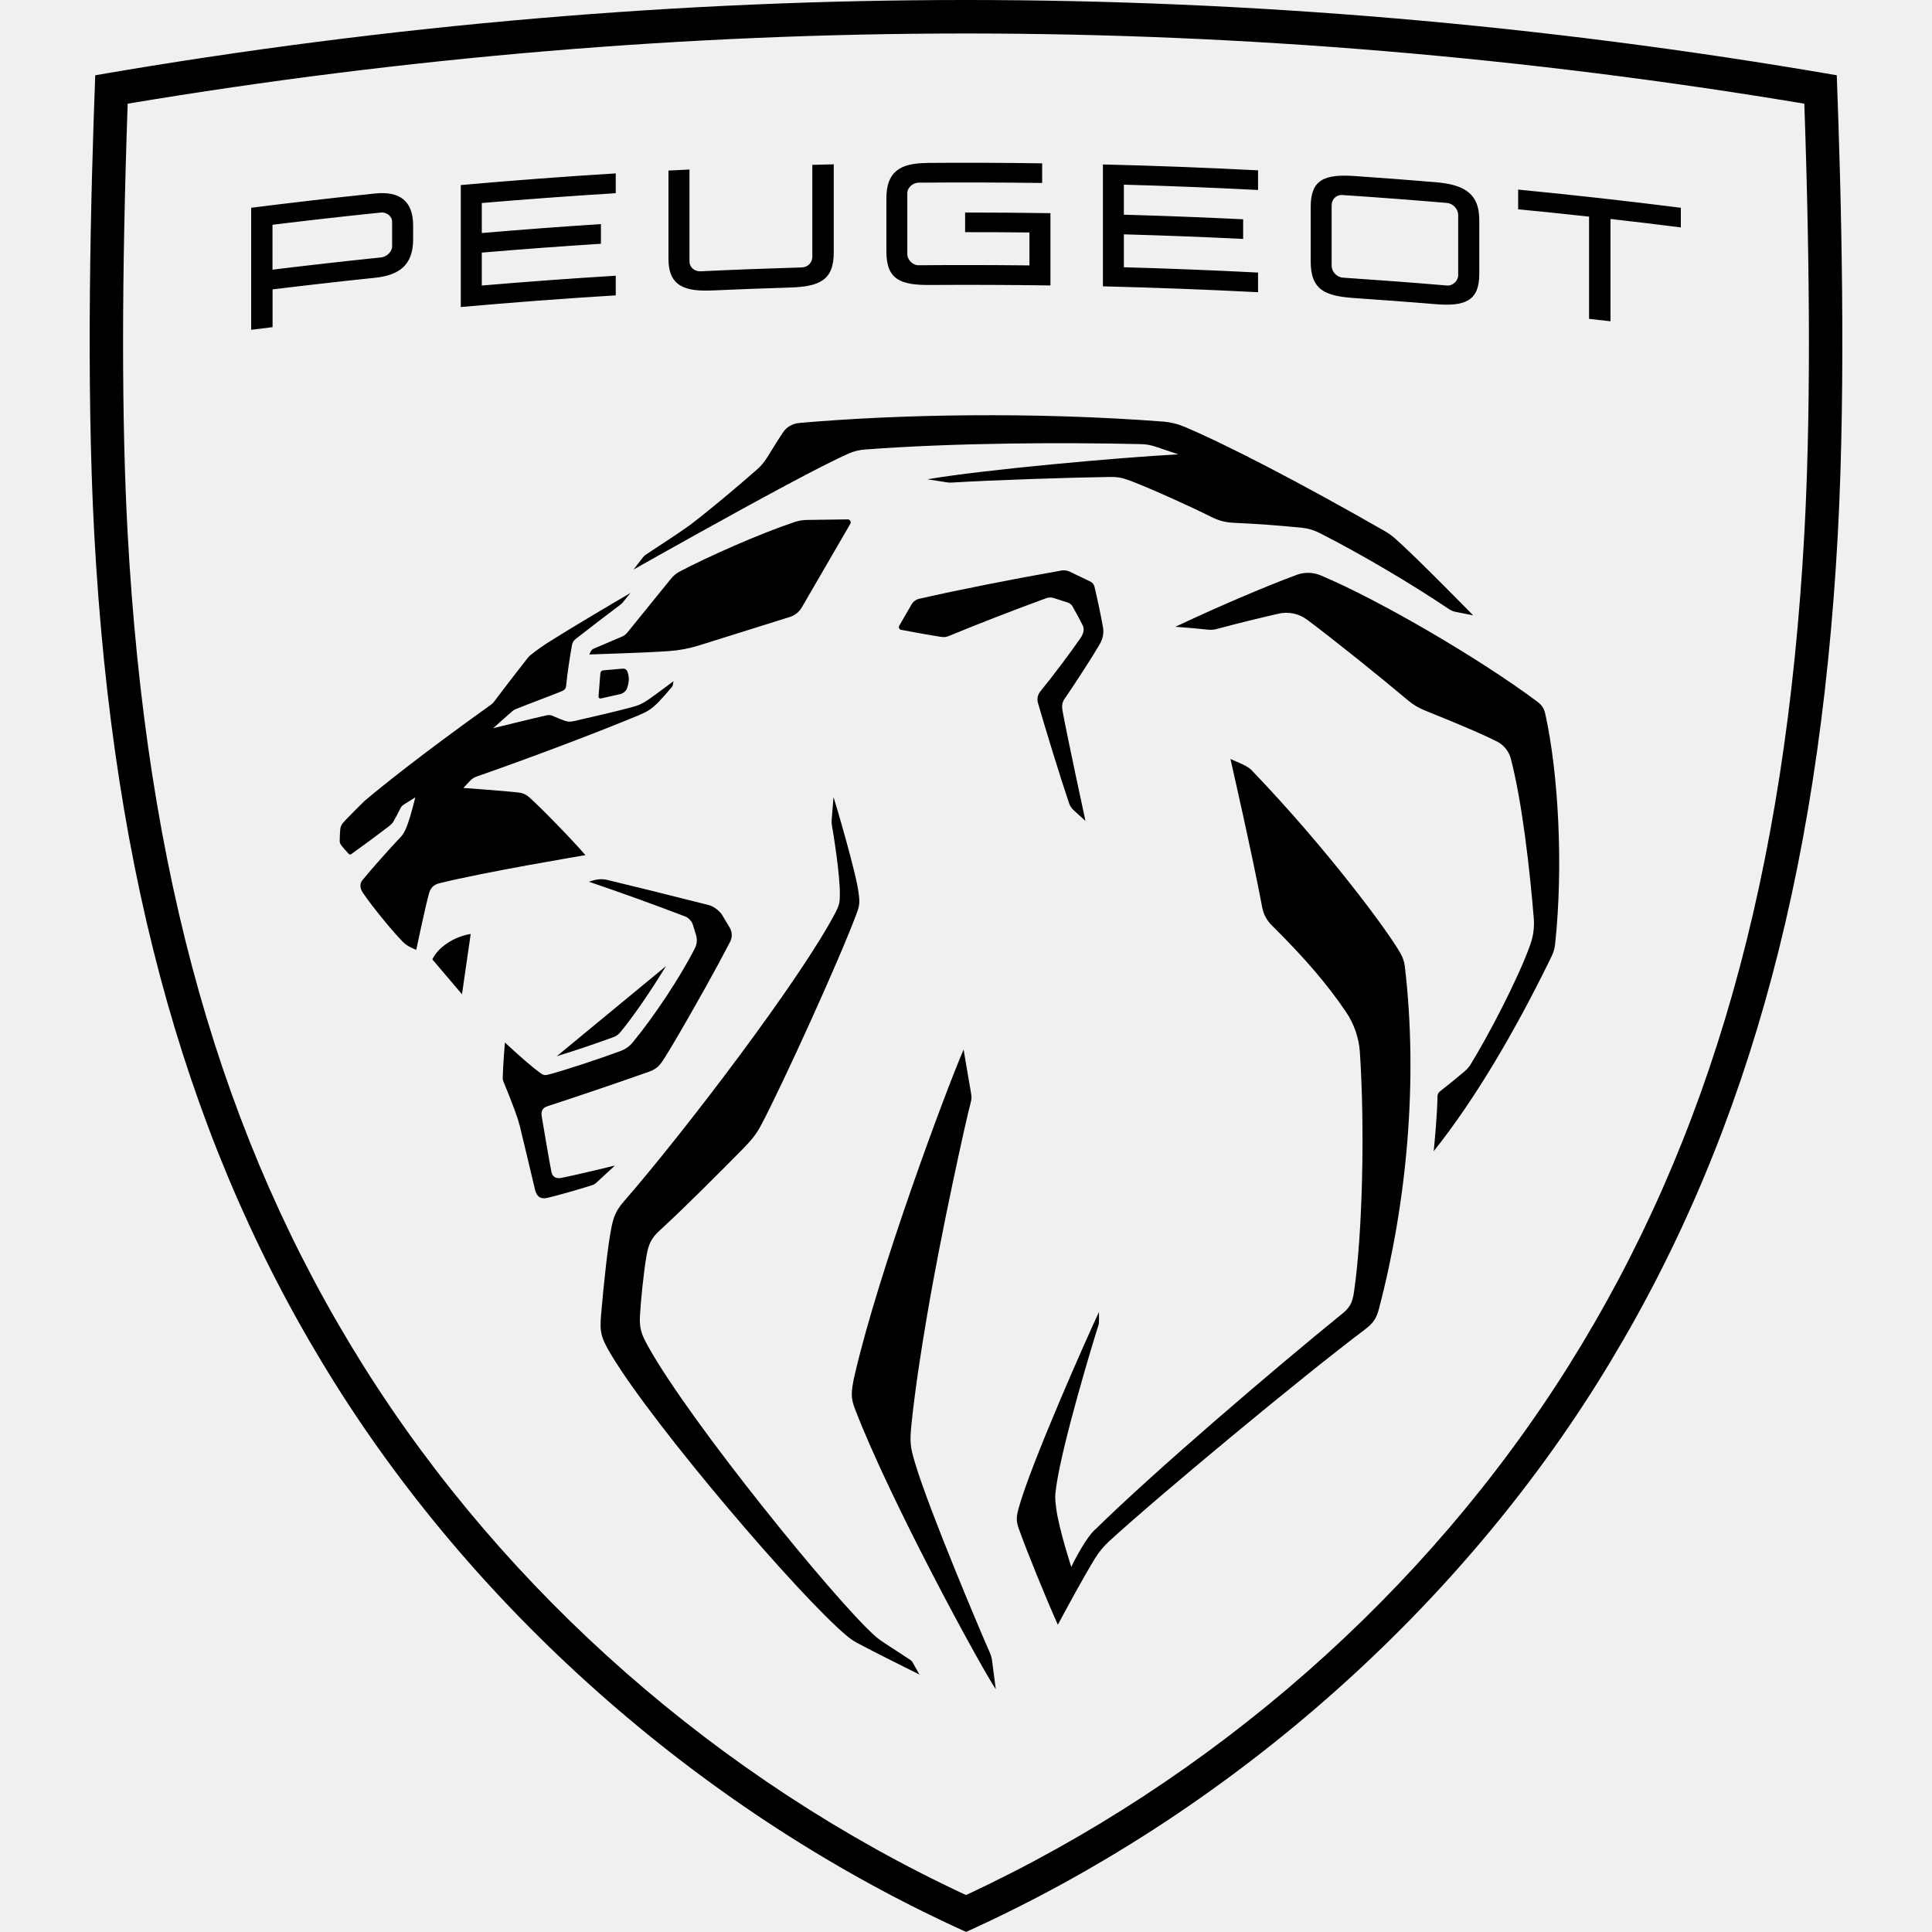
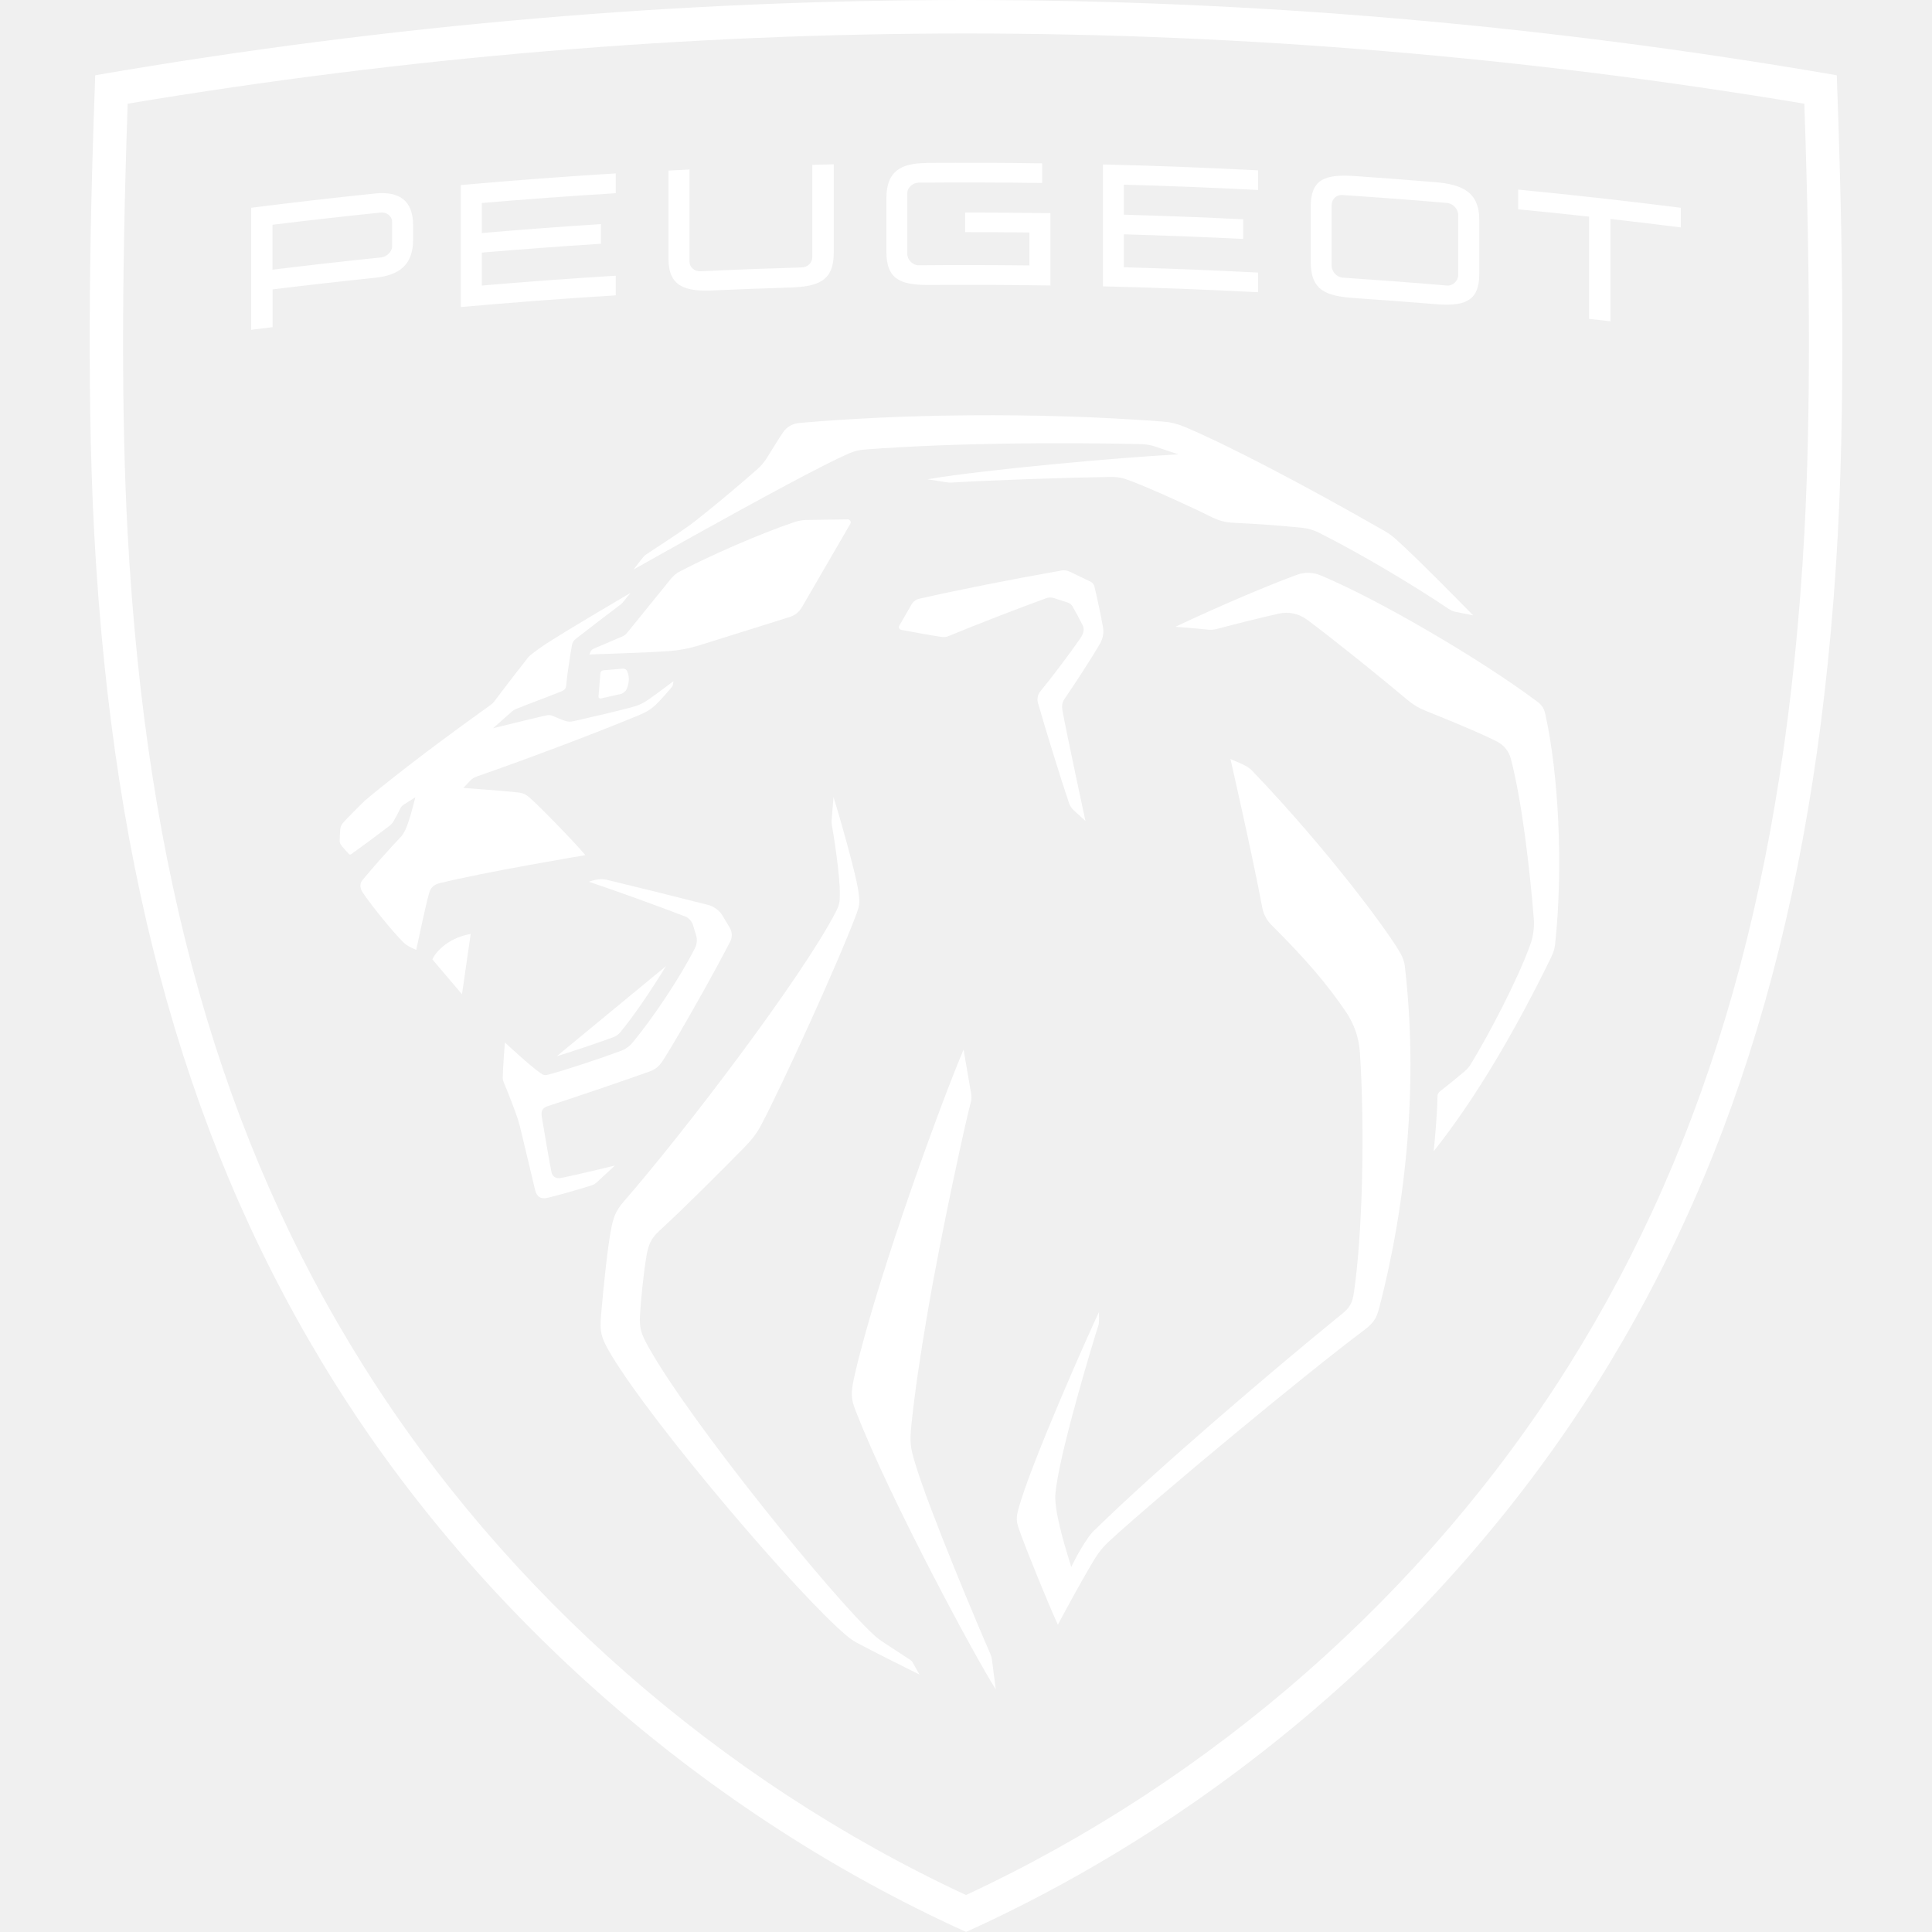
- <svg xmlns="http://www.w3.org/2000/svg" role="img" viewBox="0 0 24 24">
+ <svg xmlns="http://www.w3.org/2000/svg" fill="#fff" role="img" viewBox="0 0 24 24">
  <path d="M12 0c3.499 0 7.131.299 10.817.935.055 1.478.117 3.762.013 5.7-.235 4.322-1.186 7.676-2.994 10.556-1.803 2.872-4.594 5.342-7.835 6.808-3.242-1.467-6.033-3.936-7.836-6.808-1.808-2.88-2.759-6.235-2.994-10.556-.105-1.938-.043-4.223.012-5.7C4.869.299 8.501 0 12 0zm0 .416c-3.449 0-6.951.293-10.414.872-.076 2.192-.076 3.937-.001 5.324.231 4.248 1.162 7.539 2.931 10.357 1.769 2.818 4.421 5.146 7.484 6.572 3.062-1.426 5.715-3.754 7.484-6.572 1.769-2.818 2.7-6.109 2.931-10.357.075-1.388.075-3.132-.001-5.324C18.951.71 15.449.416 12.0.416zM11.97 13.036s.068.405.089.522c.012.067.014.084-.003.149-.048.17-.363 1.59-.538 2.626-.082.477-.153.95-.195 1.355-.023.23-.016.285.045.489.172.577.808 2.083.93 2.358a.329.329 0 0 1 .026.095l.046.355c-.204-.308-1.312-2.346-1.746-3.474-.051-.133-.061-.198-.004-.443.302-1.296 1.121-3.499 1.351-4.032zm-1.615-3.132c.031.091.291.981.311 1.192.016.117.013.149-.028.261-.228.606-.916 2.113-1.181 2.616-.059.111-.115.183-.226.296-.254.258-.739.746-1.039 1.019-.109.099-.139.184-.161.313-.036.206-.071.558-.081.74-.009.16.017.235.106.393.529.945 2.297 3.119 2.8 3.576.036.033.063.055.14.106.074.049.315.206.315.206a.085.085 0 0 1 .024.026l.087.154c-.226-.112-.587-.293-.774-.393a.753.753 0 0 1-.125-.085c-.59-.49-2.396-2.606-2.928-3.49-.133-.221-.146-.292-.128-.501.033-.389.085-.877.13-1.092.027-.129.056-.205.155-.319.753-.865 2.206-2.774 2.629-3.591.047-.092.051-.124.052-.212.003-.253-.078-.746-.099-.87a.238.238 0 0 1-.003-.059l.023-.288zm4.931-.475c.081.038.214.08.273.15.937.978 1.686 1.993 1.836 2.26.029.051.049.103.056.162.168 1.427.024 2.938-.32 4.253-.031.119-.066.179-.18.265-.761.571-2.569 2.072-3.176 2.63a.996.996 0 0 0-.172.209c-.153.251-.342.601-.462.825-.123-.27-.392-.927-.485-1.193-.03-.087-.035-.132-.004-.248.15-.551.862-2.154 1-2.444-.002.037.006.135-.008.169-.062.19-.445 1.453-.523 2-.017.122-.016.155 0 .274.034.256.187.725.187.725.017-.041.189-.384.309-.477.709-.698 2.197-1.972 3.05-2.664.096-.078.132-.13.153-.277.106-.725.136-2.027.073-2.975a1.012 1.012 0 0 0-.171-.5c-.231-.342-.507-.665-.926-1.081a.415.415 0 0 1-.116-.219c-.122-.652-.395-1.845-.395-1.845zm-7.92 1.509a.331.331 0 0 1 .179-.007c.267.064.832.203 1.259.312.06.015.135.071.167.124l.093.155a.182.182 0 0 1 .006.177 21.795 21.795 0 0 1-.305.565l-.089.158c-.163.29-.325.569-.418.716-.061.097-.095.14-.203.178-.42.148-.942.325-1.252.425-.063.021-.085.059-.073.13.022.128.094.564.121.691.01.047.048.084.117.071.183-.035.671-.154.671-.154s-.144.133-.23.212a.146.146 0 0 1-.054.032c-.133.044-.458.136-.559.158-.079.017-.129-.014-.15-.103 0 0-.139-.59-.189-.791a1.552 1.552 0 0 0-.025-.087c-.037-.116-.128-.344-.178-.464a.108.108 0 0 1-.009-.044c.002-.137.027-.442.027-.442s.299.28.444.382c.033.023.052.028.092.018.199-.051.655-.202.906-.296a.347.347 0 0 0 .146-.105c.259-.314.585-.801.772-1.169a.219.219 0 0 0 .015-.163l-.041-.133c-.012-.039-.053-.083-.091-.098a34.025 34.025 0 0 0-1.2-.433l.049-.015zm8.742-3.797a.407.407 0 0 1 .299.007c.741.311 1.987 1.044 2.679 1.56.067.05.093.084.111.165.163.74.224 1.885.122 2.848-.007.069-.021.111-.057.185-.439.898-.933 1.743-1.452 2.395.008-.081.045-.462.047-.683a.076.076 0 0 1 .03-.06 9.058 9.058 0 0 0 .304-.247c.036-.032.057-.055.076-.086.212-.343.59-1.06.743-1.491a.787.787 0 0 0 .043-.328c-.049-.601-.143-1.434-.284-1.978a.334.334 0 0 0-.17-.215c-.121-.062-.359-.171-.9-.388a.763.763 0 0 1-.207-.124c-.355-.298-.91-.746-1.255-1.003a.43.43 0 0 0-.353-.075 21.499 21.499 0 0 0-.752.186c-.061.017-.085.018-.149.011-.101-.012-.301-.028-.382-.034.587-.276 1.152-.514 1.506-.644zM8.274 12c-.184.302-.403.624-.569.824a.199.199 0 0 1-.083.059 14.149 14.149 0 0 1-.706.238l1.359-1.121zm-2.427-.397l-.108.748-.368-.433c.067-.145.263-.283.477-.316zm-.687-1.699l-.133.084c-.033.021-.042.03-.056.059a2.697 2.697 0 0 1-.086.162c-.009.016-.034.04-.047.05a16.611 16.611 0 0 1-.477.353c-.009.006-.02.004-.028-.004-.017-.017-.086-.095-.098-.114a.082.082 0 0 1-.015-.049 2.033 2.033 0 0 1 .006-.134c.004-.051.018-.075.081-.139.069-.072.145-.147.224-.225.195-.164.686-.563 1.564-1.19a.193.193 0 0 0 .044-.042c.092-.124.354-.464.419-.545a.193.193 0 0 1 .031-.031 2.485 2.485 0 0 1 .26-.183c.244-.154.718-.435.983-.59l-.101.124c-.006.005-.011.011-.017.016a42.288 42.288 0 0 0-.562.431c-.029.023-.04.043-.047.078-.023.127-.06.367-.072.5-.003.039-.02.058-.06.074-.173.07-.378.144-.544.211-.036.014-.045.019-.066.036-.017.013-.237.21-.237.21s.479-.118.655-.158c.042-.009.06-.007.099.011.036.017.097.041.129.052.049.018.075.017.129.005.198-.044.531-.123.708-.17.092-.024.142-.049.22-.103.085-.059.3-.221.3-.221s-.004.029-.007.044a.059.059 0 0 1-.016.032 3.986 3.986 0 0 1-.158.178c-.087.09-.139.122-.248.168-.503.21-1.364.536-2.009.76-.042.015-.061.027-.092.059-.034.035-.08.085-.08.085s.526.038.687.057c.052.006.089.023.129.057.132.114.569.564.7.721 0 0-1.243.207-1.818.35-.071.018-.107.063-.123.12-.048.168-.16.706-.16.706s-.04-.013-.096-.045c-.038-.022-.058-.04-.1-.085-.136-.144-.36-.42-.468-.58-.032-.047-.045-.107-.005-.155.117-.144.351-.406.48-.541.014-.015.031-.04.05-.077.05-.103.104-.318.128-.414zm8.022-2.817a.18.18 0 0 1 .108.015l.256.123a.093.093 0 0 1 .05.063c.035.147.077.341.106.506a.299.299 0 0 1-.036.199c-.106.185-.324.517-.446.695-.027.04-.03.088-.022.136.055.306.286 1.374.286 1.374l-.145-.132a.21.21 0 0 1-.06-.092c-.103-.302-.296-.933-.385-1.241a.159.159 0 0 1 .03-.145c.151-.184.372-.478.5-.664.036-.052.048-.11.027-.153a4.614 4.614 0 0 0-.127-.237.106.106 0 0 0-.06-.049l-.174-.056a.145.145 0 0 0-.093.002c-.379.138-.889.336-1.201.466-.046.019-.064.021-.12.012-.09-.013-.353-.06-.482-.085a.034.034 0 0 1-.023-.051l.153-.265a.147.147 0 0 1 .096-.07c.492-.112 1.143-.241 1.762-.35zM7.737 8.306a.054.054 0 0 1 .055.033c.031.072.022.152-.007.221-.012.028-.047.055-.077.062l-.246.055a.023.023 0 0 1-.027-.024l.023-.289a.04.04 0 0 1 .036-.037l.243-.021zm2.794-1.854a.037.037 0 0 1 .032.055l-.599 1.032a.264.264 0 0 1-.155.126l-1.123.352a1.65 1.65 0 0 1-.376.071c-.249.019-.989.042-.989.042l.016-.035a.074.074 0 0 1 .038-.037l.35-.149a.169.169 0 0 0 .067-.05l.54-.666c.029-.036.067-.07.107-.091.357-.188.992-.47 1.437-.619a.508.508 0 0 1 .143-.024l.512-.007zm-.6-1.198c1.239-.109 2.915-.139 4.517-.017a.837.837 0 0 1 .264.064c.525.221 1.456.704 2.491 1.297a.776.776 0 0 1 .128.092c.274.242.969.954.969.954l-.217-.043a.228.228 0 0 1-.084-.035c-.438-.295-1.078-.678-1.615-.949a.592.592 0 0 0-.203-.06 14.69 14.69 0 0 0-.844-.062c-.114-.005-.191-.024-.303-.08-.213-.108-.728-.342-.985-.44-.11-.042-.166-.052-.273-.05-.441.006-1.446.038-1.959.07a.244.244 0 0 1-.052-.003l-.244-.038c.694-.12 2.408-.273 3.117-.31l-.289-.097a.596.596 0 0 0-.173-.03c-.97-.022-2.304-.018-3.432.067a.61.61 0 0 0-.202.05c-.323.142-1.11.569-1.899 1.008-.255.142-.529.295-.773.433 0 0 .099-.127.117-.151.017-.021.022-.025.045-.04.102-.068.411-.268.534-.358.238-.179.613-.496.836-.692a.668.668 0 0 0 .129-.153c.072-.117.151-.244.2-.315.041-.061.112-.104.201-.112zM4.655 2.404c.306-.032.477.087.477.398v.172c0 .317-.171.446-.477.477a71.255 71.255 0 0 0-1.269.144v.469c-.089.011-.177.022-.266.033V2.581a70.662 70.662 0 0 1 1.535-.177zm14.203-.049a71.245 71.245 0 0 1 2.022.226v.244a68.767 68.767 0 0 0-.874-.105v1.271a94.038 94.038 0 0 0-.266-.03V2.691a68.332 68.332 0 0 0-.881-.091v-.244zM7.649 2.156v.244a71.853 71.853 0 0 0-1.664.122v.373a68.573 68.573 0 0 1 1.48-.111v.244a70.541 70.541 0 0 0-1.48.11v.409a69.7 69.7 0 0 1 1.664-.122v.244a70.938 70.938 0 0 0-1.925.145v-1.515a70.535 70.535 0 0 1 1.925-.145zm8.633.415c0-.34.168-.41.548-.384.333.023.666.048.999.076.33.027.547.12.547.467v.676c0 .34-.188.402-.547.372a72.552 72.552 0 0 0-.999-.075c-.363-.025-.548-.095-.548-.455v-.676zm-2.581-.528c.643.015 1.285.04 1.927.073v.244a70.737 70.737 0 0 0-1.667-.066v.373c.494.014.988.033 1.482.057v.244a70.441 70.441 0 0 0-1.482-.057v.409a69.156 69.156 0 0 1 1.667.066v.244a71.29 71.29 0 0 0-1.927-.073v-1.515zm-3.344-.001v1.096c0 .347-.182.423-.548.434a68.029 68.029 0 0 0-.957.036c-.34.015-.548-.049-.548-.393V2.119l.261-.013v1.142c0 .069.059.126.139.122a70.12 70.12 0 0 1 1.255-.048c.08-.002.132-.063.132-.132v-1.142c.089-.003.178-.005.268-.007zm6.324.38c-.079-.005-.139.05-.139.13v.749c0 .069.059.142.139.148.432.029.864.061 1.295.098.069.006.138-.058.138-.127v-.749c0-.079-.069-.144-.138-.15a70.186 70.186 0 0 0-1.295-.098zm-5.172-.398c.479-.004.958-.002 1.437.005v.244a72.147 72.147 0 0 0-1.536-.004c-.069.001-.139.061-.139.13v.759c0 .069.069.138.139.137.459-.004.918-.003 1.378.002v-.409a66.592 66.592 0 0 0-.799-.004v-.244c.353 0 .707.003 1.06.008v.898a71.123 71.123 0 0 0-1.49-.006c-.363.003-.548-.06-.548-.414v-.66c0-.33.165-.438.499-.441zm-6.755.616l-.021 0a70.229 70.229 0 0 0-1.348.152V3.35a71.034 71.034 0 0 1 1.348-.152c.069-.007.138-.07.138-.136v-.307c0-.069-.069-.122-.138-.115l.021-0z" />
</svg>
